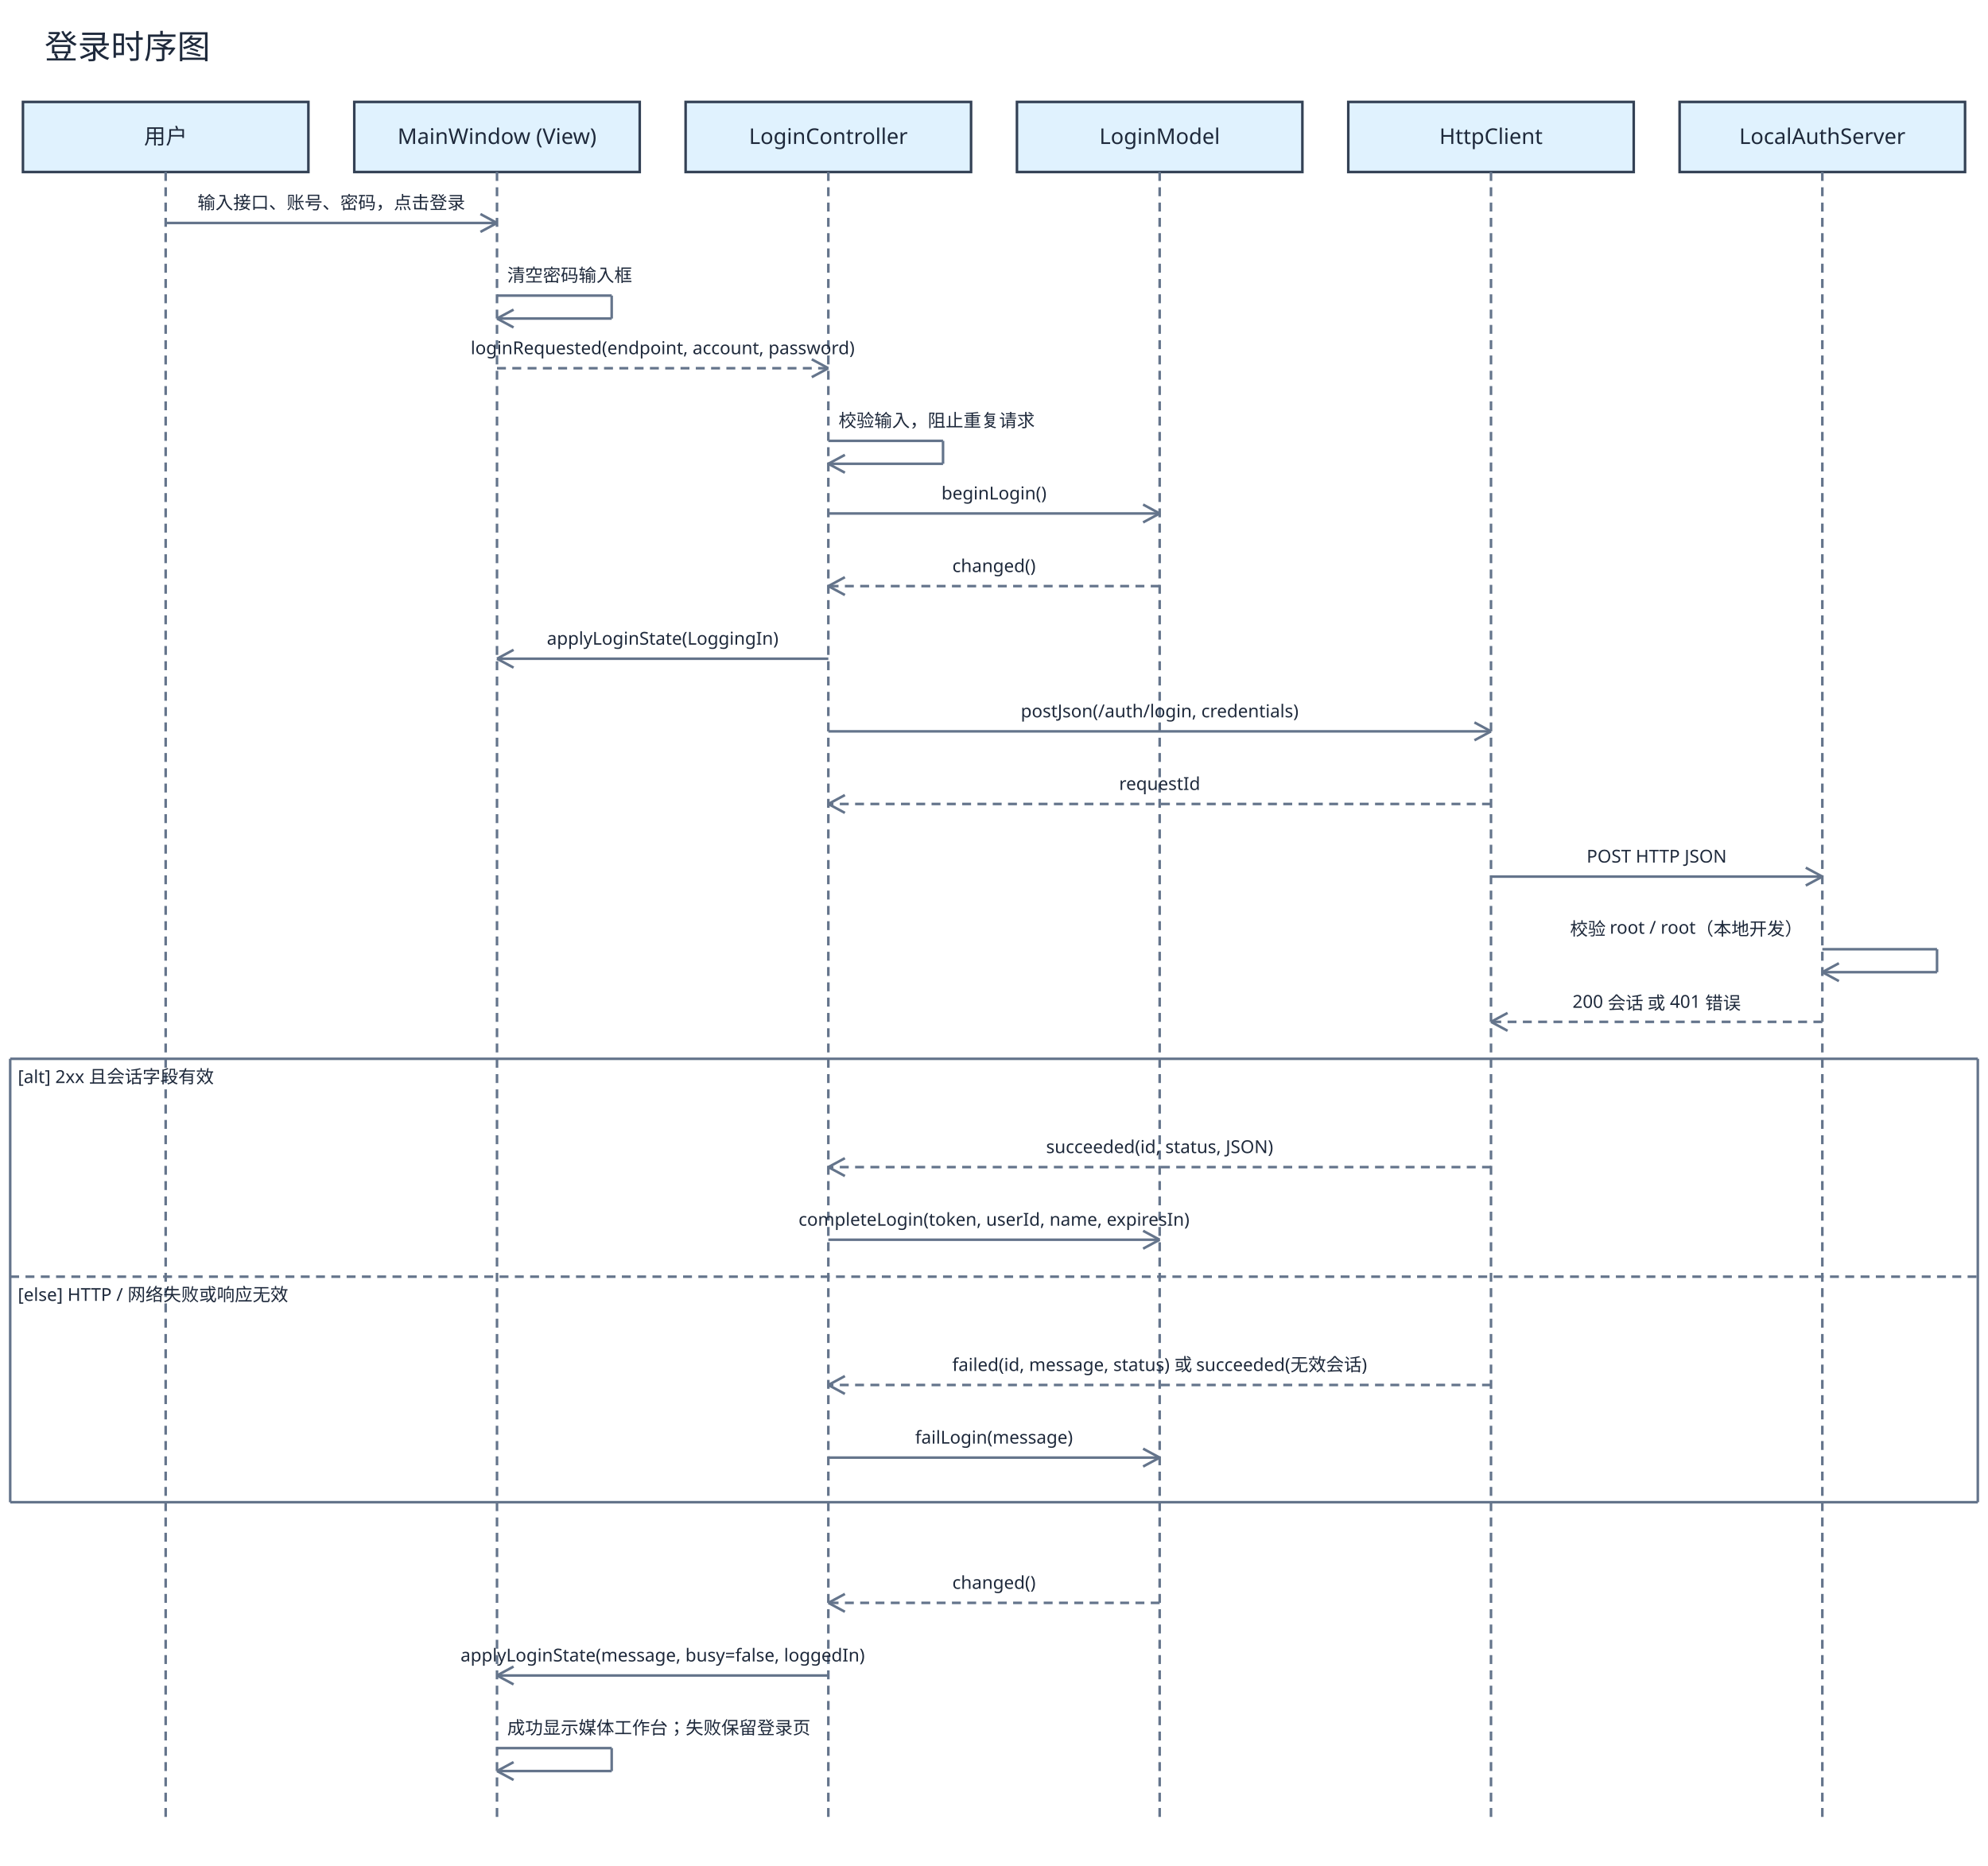
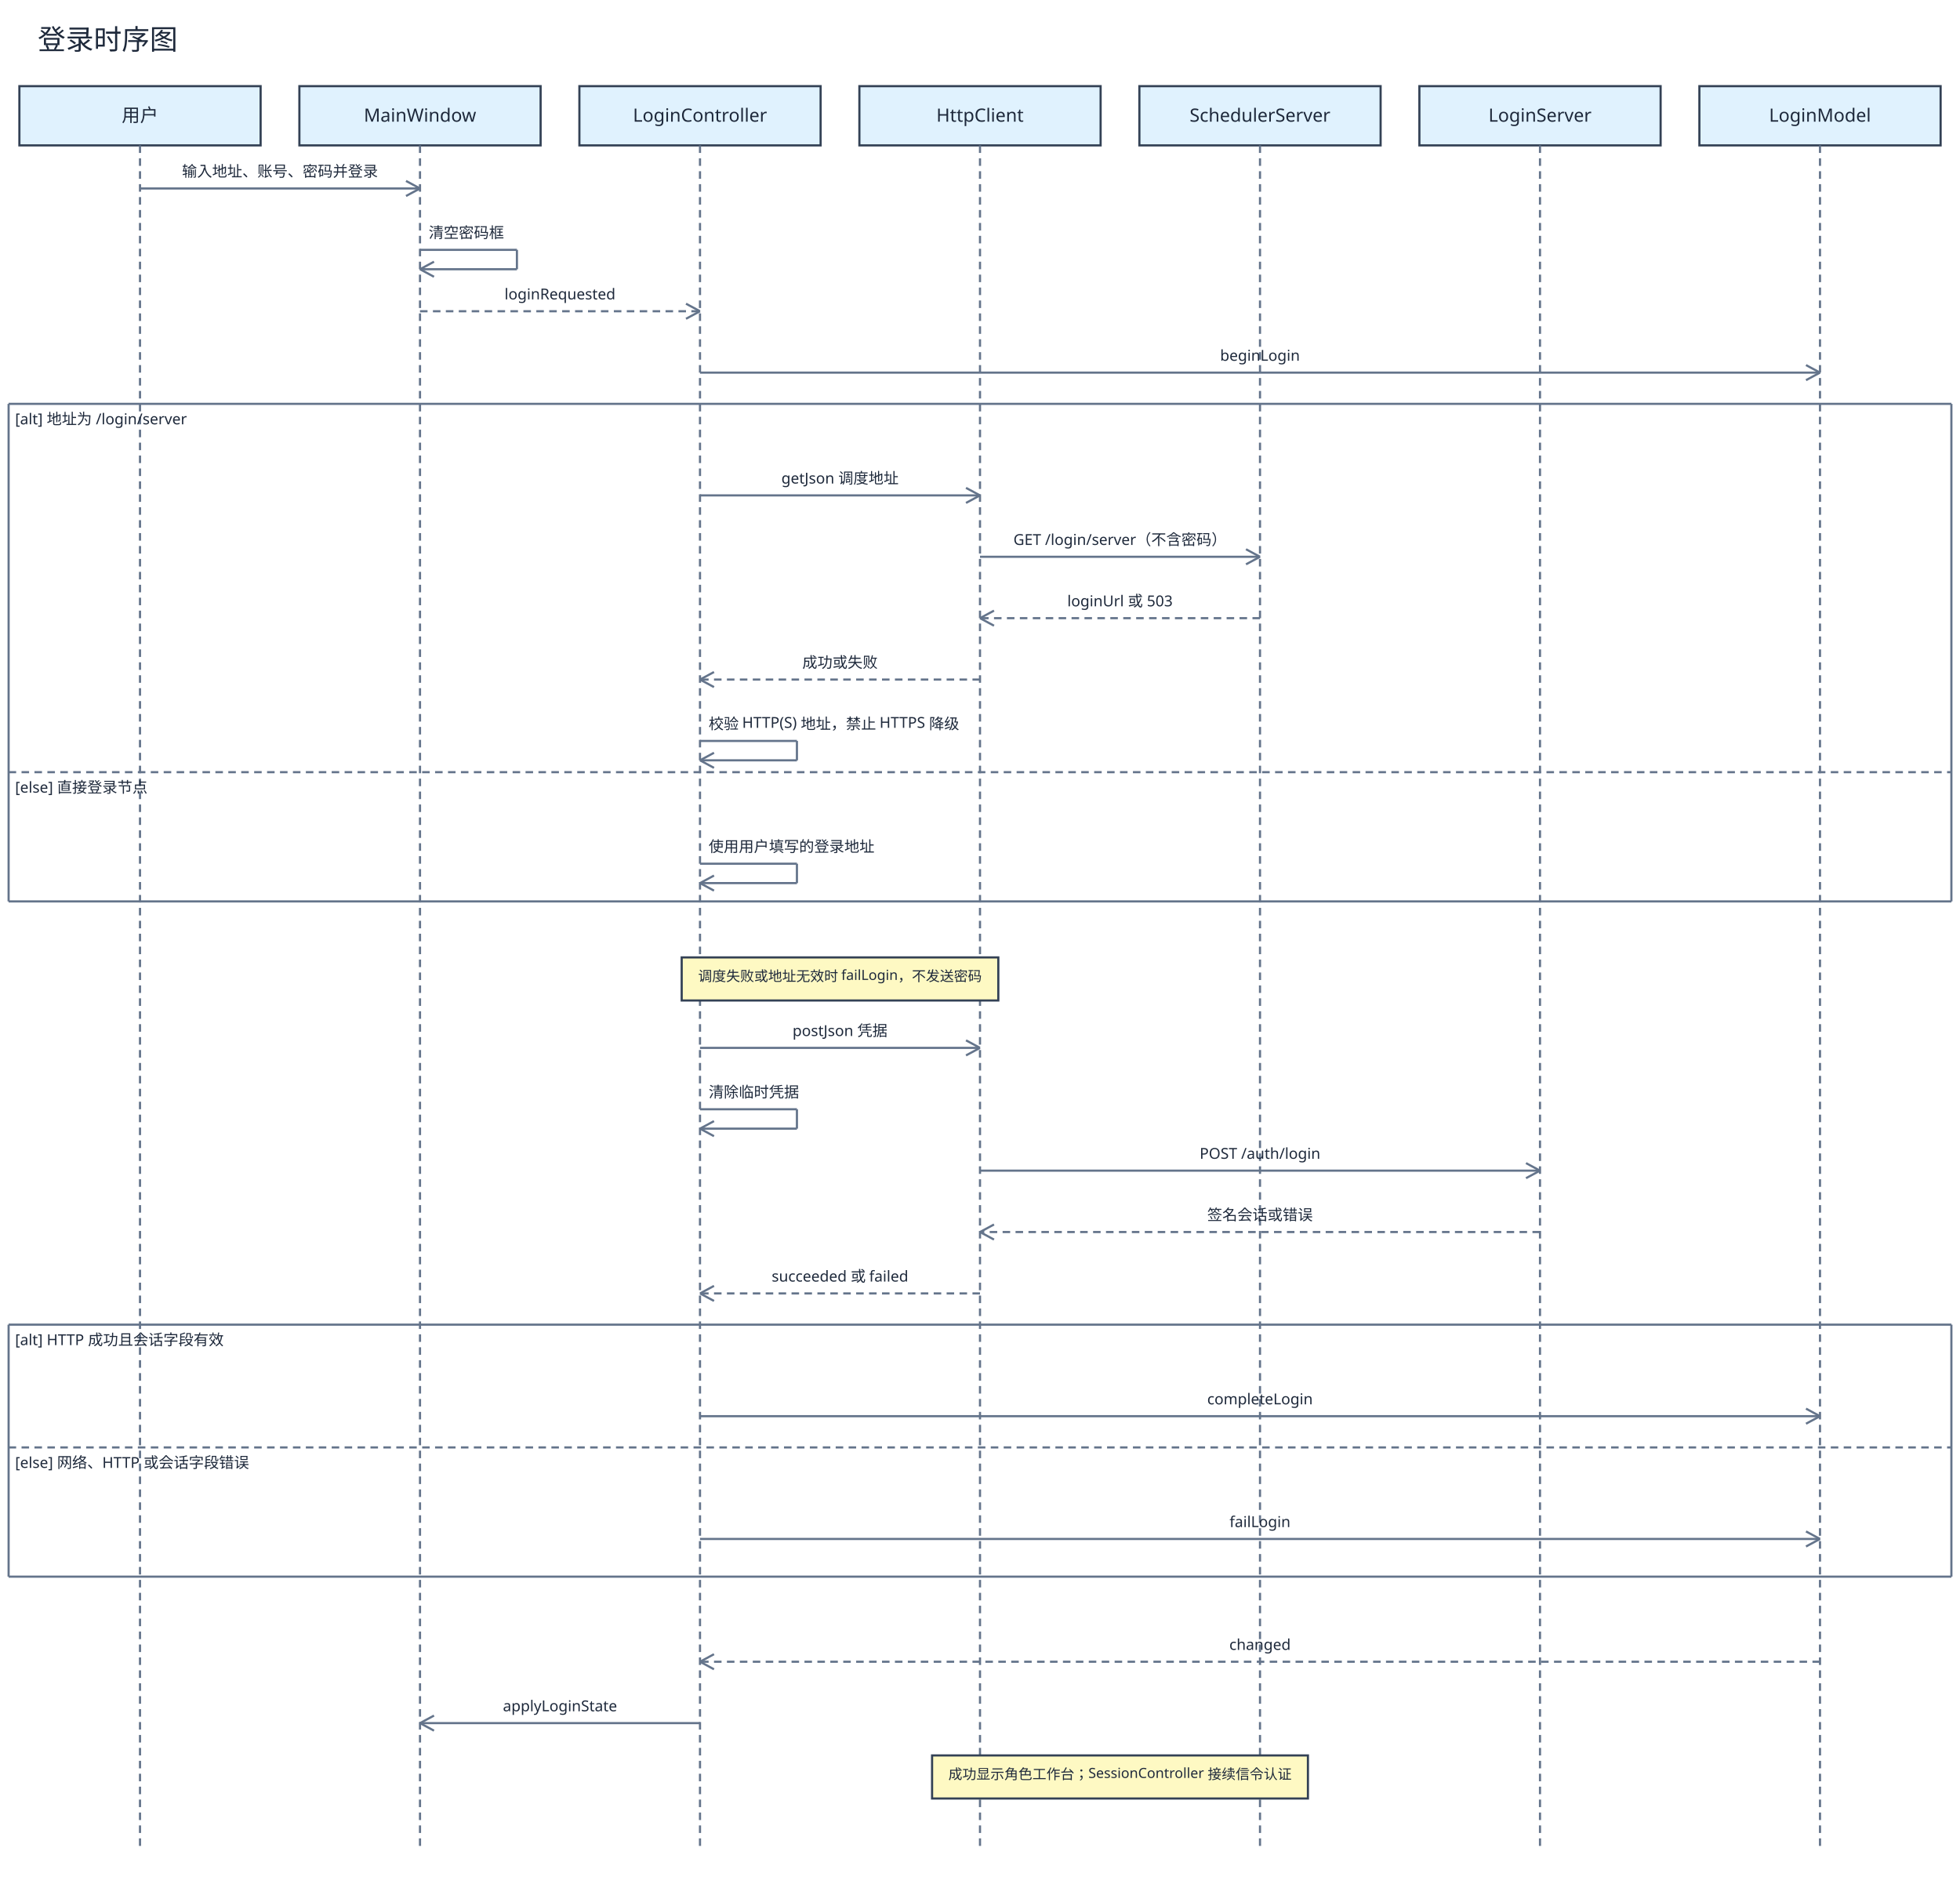
- <svg xmlns="http://www.w3.org/2000/svg" width="1560" height="1464" viewBox="0 0 1560 1464">
+ <svg xmlns="http://www.w3.org/2000/svg" width="1820" height="1749" viewBox="0 0 1820 1749">
  <text x="35" y="46" fill="#1e293b" font-family="Microsoft YaHei, sans-serif" font-size="26" text-anchor="start">登录时序图</text>
  <rect x="18.0" y="80" width="224" height="55" fill="#e0f2fe" stroke="#334155" stroke-width="2" />
  <text x="130.0" y="113" fill="#1e293b" font-family="Microsoft YaHei, sans-serif" font-size="17" text-anchor="middle">用户</text>
-   <line x1="130.0" y1="135" x2="130.0" y2="1429" stroke="#64748b" stroke-width="2" stroke-dasharray="7 5" />
+   <line x1="130.0" y1="135" x2="130.0" y2="1714" stroke="#64748b" stroke-width="2" stroke-dasharray="7 5" />
  <rect x="278.0" y="80" width="224" height="55" fill="#e0f2fe" stroke="#334155" stroke-width="2" />
-   <text x="390.0" y="113" fill="#1e293b" font-family="Microsoft YaHei, sans-serif" font-size="17" text-anchor="middle">MainWindow (View)</text>
-   <line x1="390.0" y1="135" x2="390.0" y2="1429" stroke="#64748b" stroke-width="2" stroke-dasharray="7 5" />
+   <text x="390.0" y="113" fill="#1e293b" font-family="Microsoft YaHei, sans-serif" font-size="17" text-anchor="middle">MainWindow</text>
+   <line x1="390.0" y1="135" x2="390.0" y2="1714" stroke="#64748b" stroke-width="2" stroke-dasharray="7 5" />
  <rect x="538.0" y="80" width="224" height="55" fill="#e0f2fe" stroke="#334155" stroke-width="2" />
  <text x="650.0" y="113" fill="#1e293b" font-family="Microsoft YaHei, sans-serif" font-size="17" text-anchor="middle">LoginController</text>
-   <line x1="650.0" y1="135" x2="650.0" y2="1429" stroke="#64748b" stroke-width="2" stroke-dasharray="7 5" />
+   <line x1="650.0" y1="135" x2="650.0" y2="1714" stroke="#64748b" stroke-width="2" stroke-dasharray="7 5" />
  <rect x="798.0" y="80" width="224" height="55" fill="#e0f2fe" stroke="#334155" stroke-width="2" />
-   <text x="910.0" y="113" fill="#1e293b" font-family="Microsoft YaHei, sans-serif" font-size="17" text-anchor="middle">LoginModel</text>
-   <line x1="910.0" y1="135" x2="910.0" y2="1429" stroke="#64748b" stroke-width="2" stroke-dasharray="7 5" />
+   <text x="910.0" y="113" fill="#1e293b" font-family="Microsoft YaHei, sans-serif" font-size="17" text-anchor="middle">HttpClient</text>
+   <line x1="910.0" y1="135" x2="910.0" y2="1714" stroke="#64748b" stroke-width="2" stroke-dasharray="7 5" />
  <rect x="1058.0" y="80" width="224" height="55" fill="#e0f2fe" stroke="#334155" stroke-width="2" />
-   <text x="1170.0" y="113" fill="#1e293b" font-family="Microsoft YaHei, sans-serif" font-size="17" text-anchor="middle">HttpClient</text>
-   <line x1="1170.0" y1="135" x2="1170.0" y2="1429" stroke="#64748b" stroke-width="2" stroke-dasharray="7 5" />
+   <text x="1170.0" y="113" fill="#1e293b" font-family="Microsoft YaHei, sans-serif" font-size="17" text-anchor="middle">SchedulerServer</text>
+   <line x1="1170.0" y1="135" x2="1170.0" y2="1714" stroke="#64748b" stroke-width="2" stroke-dasharray="7 5" />
  <rect x="1318.0" y="80" width="224" height="55" fill="#e0f2fe" stroke="#334155" stroke-width="2" />
-   <text x="1430.0" y="113" fill="#1e293b" font-family="Microsoft YaHei, sans-serif" font-size="17" text-anchor="middle">LocalAuthServer</text>
-   <line x1="1430.0" y1="135" x2="1430.0" y2="1429" stroke="#64748b" stroke-width="2" stroke-dasharray="7 5" />
+   <text x="1430.0" y="113" fill="#1e293b" font-family="Microsoft YaHei, sans-serif" font-size="17" text-anchor="middle">LoginServer</text>
+   <line x1="1430.0" y1="135" x2="1430.0" y2="1714" stroke="#64748b" stroke-width="2" stroke-dasharray="7 5" />
+   <rect x="1578.0" y="80" width="224" height="55" fill="#e0f2fe" stroke="#334155" stroke-width="2" />
+   <text x="1690.0" y="113" fill="#1e293b" font-family="Microsoft YaHei, sans-serif" font-size="17" text-anchor="middle">LoginModel</text>
+   <line x1="1690.0" y1="135" x2="1690.0" y2="1714" stroke="#64748b" stroke-width="2" stroke-dasharray="7 5" />
  <line x1="130.0" y1="175" x2="390.0" y2="175" stroke="#64748b" stroke-width="2" />
  <line x1="390.0" y1="175" x2="377.0" y2="182.0" stroke="#64748b" stroke-width="2" />
  <line x1="390.0" y1="175" x2="377.0" y2="168.0" stroke="#64748b" stroke-width="2" />
-   <text x="260.0" y="164" fill="#1e293b" font-family="Microsoft YaHei, sans-serif" font-size="14" text-anchor="middle">输入接口、账号、密码，点击登录</text>
+   <text x="260.0" y="164" fill="#1e293b" font-family="Microsoft YaHei, sans-serif" font-size="14" text-anchor="middle">输入地址、账号、密码并登录</text>
  <line x1="390.0" y1="232" x2="480.0" y2="232" stroke="#64748b" stroke-width="2" />
  <line x1="480.0" y1="232" x2="480.0" y2="250" stroke="#64748b" stroke-width="2" />
  <line x1="480.0" y1="250" x2="390.0" y2="250" stroke="#64748b" stroke-width="2" />
  <line x1="390.0" y1="250" x2="403.0" y2="243.0" stroke="#64748b" stroke-width="2" />
  <line x1="390.0" y1="250" x2="403.0" y2="257.0" stroke="#64748b" stroke-width="2" />
-   <text x="398.0" y="221" fill="#1e293b" font-family="Microsoft YaHei, sans-serif" font-size="14" text-anchor="start">清空密码输入框</text>
+   <text x="398.0" y="221" fill="#1e293b" font-family="Microsoft YaHei, sans-serif" font-size="14" text-anchor="start">清空密码框</text>
  <line x1="390.0" y1="289" x2="650.0" y2="289" stroke="#64748b" stroke-width="2" stroke-dasharray="7 5" />
  <line x1="650.0" y1="289" x2="637.0" y2="296.0" stroke="#64748b" stroke-width="2" />
  <line x1="650.0" y1="289" x2="637.0" y2="282.0" stroke="#64748b" stroke-width="2" />
-   <text x="520.0" y="278" fill="#1e293b" font-family="Microsoft YaHei, sans-serif" font-size="14" text-anchor="middle">loginRequested(endpoint, account, password)</text>
-   <line x1="650.0" y1="346" x2="740.0" y2="346" stroke="#64748b" stroke-width="2" />
-   <line x1="740.0" y1="346" x2="740.0" y2="364" stroke="#64748b" stroke-width="2" />
-   <line x1="740.0" y1="364" x2="650.0" y2="364" stroke="#64748b" stroke-width="2" />
-   <line x1="650.0" y1="364" x2="663.0" y2="357.0" stroke="#64748b" stroke-width="2" />
-   <line x1="650.0" y1="364" x2="663.0" y2="371.0" stroke="#64748b" stroke-width="2" />
-   <text x="658.0" y="335" fill="#1e293b" font-family="Microsoft YaHei, sans-serif" font-size="14" text-anchor="start">校验输入，阻止重复请求</text>
-   <line x1="650.0" y1="403" x2="910.0" y2="403" stroke="#64748b" stroke-width="2" />
-   <line x1="910.0" y1="403" x2="897.0" y2="410.0" stroke="#64748b" stroke-width="2" />
-   <line x1="910.0" y1="403" x2="897.0" y2="396.0" stroke="#64748b" stroke-width="2" />
-   <text x="780.0" y="392" fill="#1e293b" font-family="Microsoft YaHei, sans-serif" font-size="14" text-anchor="middle">beginLogin()</text>
-   <line x1="910.0" y1="460" x2="650.0" y2="460" stroke="#64748b" stroke-width="2" stroke-dasharray="7 5" />
-   <line x1="650.0" y1="460" x2="663.0" y2="453.0" stroke="#64748b" stroke-width="2" />
-   <line x1="650.0" y1="460" x2="663.0" y2="467.0" stroke="#64748b" stroke-width="2" />
-   <text x="780.0" y="449" fill="#1e293b" font-family="Microsoft YaHei, sans-serif" font-size="14" text-anchor="middle">changed()</text>
-   <line x1="650.0" y1="517" x2="390.0" y2="517" stroke="#64748b" stroke-width="2" />
-   <line x1="390.0" y1="517" x2="403.0" y2="510.0" stroke="#64748b" stroke-width="2" />
-   <line x1="390.0" y1="517" x2="403.0" y2="524.0" stroke="#64748b" stroke-width="2" />
-   <text x="520.0" y="506" fill="#1e293b" font-family="Microsoft YaHei, sans-serif" font-size="14" text-anchor="middle">applyLoginState(LoggingIn)</text>
-   <line x1="650.0" y1="574" x2="1170.0" y2="574" stroke="#64748b" stroke-width="2" />
-   <line x1="1170.0" y1="574" x2="1157.0" y2="581.0" stroke="#64748b" stroke-width="2" />
-   <line x1="1170.0" y1="574" x2="1157.0" y2="567.0" stroke="#64748b" stroke-width="2" />
-   <text x="910.0" y="563" fill="#1e293b" font-family="Microsoft YaHei, sans-serif" font-size="14" text-anchor="middle">postJson(/auth/login, credentials)</text>
-   <line x1="1170.0" y1="631" x2="650.0" y2="631" stroke="#64748b" stroke-width="2" stroke-dasharray="7 5" />
+   <text x="520.0" y="278" fill="#1e293b" font-family="Microsoft YaHei, sans-serif" font-size="14" text-anchor="middle">loginRequested</text>
+   <line x1="650.0" y1="346" x2="1690.0" y2="346" stroke="#64748b" stroke-width="2" />
+   <line x1="1690.0" y1="346" x2="1677.0" y2="353.0" stroke="#64748b" stroke-width="2" />
+   <line x1="1690.0" y1="346" x2="1677.0" y2="339.0" stroke="#64748b" stroke-width="2" />
+   <text x="1170.0" y="335" fill="#1e293b" font-family="Microsoft YaHei, sans-serif" font-size="14" text-anchor="middle">beginLogin</text>
+   <text x="14" y="394" fill="#1e293b" font-family="Microsoft YaHei, sans-serif" font-size="14" text-anchor="start">[alt] 地址为 /login/server</text>
+   <line x1="8" y1="375" x2="1812" y2="375" stroke="#64748b" stroke-width="2" />
+   <line x1="650.0" y1="460" x2="910.0" y2="460" stroke="#64748b" stroke-width="2" />
+   <line x1="910.0" y1="460" x2="897.0" y2="467.0" stroke="#64748b" stroke-width="2" />
+   <line x1="910.0" y1="460" x2="897.0" y2="453.0" stroke="#64748b" stroke-width="2" />
+   <text x="780.0" y="449" fill="#1e293b" font-family="Microsoft YaHei, sans-serif" font-size="14" text-anchor="middle">getJson 调度地址</text>
+   <line x1="910.0" y1="517" x2="1170.0" y2="517" stroke="#64748b" stroke-width="2" />
+   <line x1="1170.0" y1="517" x2="1157.0" y2="524.0" stroke="#64748b" stroke-width="2" />
+   <line x1="1170.0" y1="517" x2="1157.0" y2="510.0" stroke="#64748b" stroke-width="2" />
+   <text x="1040.0" y="506" fill="#1e293b" font-family="Microsoft YaHei, sans-serif" font-size="14" text-anchor="middle">GET /login/server（不含密码）</text>
+   <line x1="1170.0" y1="574" x2="910.0" y2="574" stroke="#64748b" stroke-width="2" stroke-dasharray="7 5" />
+   <line x1="910.0" y1="574" x2="923.0" y2="567.0" stroke="#64748b" stroke-width="2" />
+   <line x1="910.0" y1="574" x2="923.0" y2="581.0" stroke="#64748b" stroke-width="2" />
+   <text x="1040.0" y="563" fill="#1e293b" font-family="Microsoft YaHei, sans-serif" font-size="14" text-anchor="middle">loginUrl 或 503</text>
+   <line x1="910.0" y1="631" x2="650.0" y2="631" stroke="#64748b" stroke-width="2" stroke-dasharray="7 5" />
  <line x1="650.0" y1="631" x2="663.0" y2="624.0" stroke="#64748b" stroke-width="2" />
  <line x1="650.0" y1="631" x2="663.0" y2="638.0" stroke="#64748b" stroke-width="2" />
-   <text x="910.0" y="620" fill="#1e293b" font-family="Microsoft YaHei, sans-serif" font-size="14" text-anchor="middle">requestId</text>
-   <line x1="1170.0" y1="688" x2="1430.0" y2="688" stroke="#64748b" stroke-width="2" />
-   <line x1="1430.0" y1="688" x2="1417.0" y2="695.0" stroke="#64748b" stroke-width="2" />
-   <line x1="1430.0" y1="688" x2="1417.0" y2="681.0" stroke="#64748b" stroke-width="2" />
-   <text x="1300.0" y="677" fill="#1e293b" font-family="Microsoft YaHei, sans-serif" font-size="14" text-anchor="middle">POST HTTP JSON</text>
-   <line x1="1430.0" y1="745" x2="1520.0" y2="745" stroke="#64748b" stroke-width="2" />
-   <line x1="1520.0" y1="745" x2="1520.0" y2="763" stroke="#64748b" stroke-width="2" />
-   <line x1="1520.0" y1="763" x2="1430.0" y2="763" stroke="#64748b" stroke-width="2" />
-   <line x1="1430.0" y1="763" x2="1443.0" y2="756.0" stroke="#64748b" stroke-width="2" />
-   <line x1="1430.0" y1="763" x2="1443.0" y2="770.0" stroke="#64748b" stroke-width="2" />
-   <text x="1232.0" y="734" fill="#1e293b" font-family="Microsoft YaHei, sans-serif" font-size="14" text-anchor="start">校验 root / root（本地开发）</text>
-   <line x1="1430.0" y1="802" x2="1170.0" y2="802" stroke="#64748b" stroke-width="2" stroke-dasharray="7 5" />
-   <line x1="1170.0" y1="802" x2="1183.0" y2="795.0" stroke="#64748b" stroke-width="2" />
-   <line x1="1170.0" y1="802" x2="1183.0" y2="809.0" stroke="#64748b" stroke-width="2" />
-   <text x="1300.0" y="791" fill="#1e293b" font-family="Microsoft YaHei, sans-serif" font-size="14" text-anchor="middle">200 会话 或 401 错误</text>
-   <text x="14" y="850" fill="#1e293b" font-family="Microsoft YaHei, sans-serif" font-size="14" text-anchor="start">[alt] 2xx 且会话字段有效</text>
-   <line x1="8" y1="831" x2="1552" y2="831" stroke="#64748b" stroke-width="2" />
-   <line x1="1170.0" y1="916" x2="650.0" y2="916" stroke="#64748b" stroke-width="2" stroke-dasharray="7 5" />
-   <line x1="650.0" y1="916" x2="663.0" y2="909.0" stroke="#64748b" stroke-width="2" />
-   <line x1="650.0" y1="916" x2="663.0" y2="923.0" stroke="#64748b" stroke-width="2" />
-   <text x="910.0" y="905" fill="#1e293b" font-family="Microsoft YaHei, sans-serif" font-size="14" text-anchor="middle">succeeded(id, status, JSON)</text>
+   <text x="780.0" y="620" fill="#1e293b" font-family="Microsoft YaHei, sans-serif" font-size="14" text-anchor="middle">成功或失败</text>
+   <line x1="650.0" y1="688" x2="740.0" y2="688" stroke="#64748b" stroke-width="2" />
+   <line x1="740.0" y1="688" x2="740.0" y2="706" stroke="#64748b" stroke-width="2" />
+   <line x1="740.0" y1="706" x2="650.0" y2="706" stroke="#64748b" stroke-width="2" />
+   <line x1="650.0" y1="706" x2="663.0" y2="699.0" stroke="#64748b" stroke-width="2" />
+   <line x1="650.0" y1="706" x2="663.0" y2="713.0" stroke="#64748b" stroke-width="2" />
+   <text x="658.0" y="677" fill="#1e293b" font-family="Microsoft YaHei, sans-serif" font-size="14" text-anchor="start">校验 HTTP(S) 地址，禁止 HTTPS 降级</text>
+   <line x1="8" y1="717" x2="1812" y2="717" stroke="#64748b" stroke-width="2" stroke-dasharray="7 5" />
+   <text x="14" y="736" fill="#1e293b" font-family="Microsoft YaHei, sans-serif" font-size="14" text-anchor="start">[else] 直接登录节点</text>
+   <line x1="650.0" y1="802" x2="740.0" y2="802" stroke="#64748b" stroke-width="2" />
+   <line x1="740.0" y1="802" x2="740.0" y2="820" stroke="#64748b" stroke-width="2" />
+   <line x1="740.0" y1="820" x2="650.0" y2="820" stroke="#64748b" stroke-width="2" />
+   <line x1="650.0" y1="820" x2="663.0" y2="813.0" stroke="#64748b" stroke-width="2" />
+   <line x1="650.0" y1="820" x2="663.0" y2="827.0" stroke="#64748b" stroke-width="2" />
+   <text x="658.0" y="791" fill="#1e293b" font-family="Microsoft YaHei, sans-serif" font-size="14" text-anchor="start">使用用户填写的登录地址</text>
+   <line x1="8" y1="375" x2="8" y2="837" stroke="#64748b" stroke-width="2" />
+   <line x1="1812" y1="375" x2="1812" y2="837" stroke="#64748b" stroke-width="2" />
+   <line x1="8" y1="837" x2="1812" y2="837" stroke="#64748b" stroke-width="2" />
+   <rect x="633.0" y="889" width="294.0" height="40" fill="#fef9c3" stroke="#334155" stroke-width="2" />
+   <text x="780.0" y="911" fill="#1e293b" font-family="Microsoft YaHei, sans-serif" font-size="13" text-anchor="middle">调度失败或地址无效时 failLogin，不发送密码</text>
  <line x1="650.0" y1="973" x2="910.0" y2="973" stroke="#64748b" stroke-width="2" />
  <line x1="910.0" y1="973" x2="897.0" y2="980.0" stroke="#64748b" stroke-width="2" />
  <line x1="910.0" y1="973" x2="897.0" y2="966.0" stroke="#64748b" stroke-width="2" />
-   <text x="780.0" y="962" fill="#1e293b" font-family="Microsoft YaHei, sans-serif" font-size="14" text-anchor="middle">completeLogin(token, userId, name, expiresIn)</text>
-   <line x1="8" y1="1002" x2="1552" y2="1002" stroke="#64748b" stroke-width="2" stroke-dasharray="7 5" />
-   <text x="14" y="1021" fill="#1e293b" font-family="Microsoft YaHei, sans-serif" font-size="14" text-anchor="start">[else] HTTP / 网络失败或响应无效</text>
-   <line x1="1170.0" y1="1087" x2="650.0" y2="1087" stroke="#64748b" stroke-width="2" stroke-dasharray="7 5" />
-   <line x1="650.0" y1="1087" x2="663.0" y2="1080.0" stroke="#64748b" stroke-width="2" />
-   <line x1="650.0" y1="1087" x2="663.0" y2="1094.0" stroke="#64748b" stroke-width="2" />
-   <text x="910.0" y="1076" fill="#1e293b" font-family="Microsoft YaHei, sans-serif" font-size="14" text-anchor="middle">failed(id, message, status) 或 succeeded(无效会话)</text>
-   <line x1="650.0" y1="1144" x2="910.0" y2="1144" stroke="#64748b" stroke-width="2" />
-   <line x1="910.0" y1="1144" x2="897.0" y2="1151.0" stroke="#64748b" stroke-width="2" />
-   <line x1="910.0" y1="1144" x2="897.0" y2="1137.0" stroke="#64748b" stroke-width="2" />
-   <text x="780.0" y="1133" fill="#1e293b" font-family="Microsoft YaHei, sans-serif" font-size="14" text-anchor="middle">failLogin(message)</text>
-   <line x1="8" y1="831" x2="8" y2="1179" stroke="#64748b" stroke-width="2" />
-   <line x1="1552" y1="831" x2="1552" y2="1179" stroke="#64748b" stroke-width="2" />
-   <line x1="8" y1="1179" x2="1552" y2="1179" stroke="#64748b" stroke-width="2" />
-   <line x1="910.0" y1="1258" x2="650.0" y2="1258" stroke="#64748b" stroke-width="2" stroke-dasharray="7 5" />
-   <line x1="650.0" y1="1258" x2="663.0" y2="1251.0" stroke="#64748b" stroke-width="2" />
-   <line x1="650.0" y1="1258" x2="663.0" y2="1265.0" stroke="#64748b" stroke-width="2" />
-   <text x="780.0" y="1247" fill="#1e293b" font-family="Microsoft YaHei, sans-serif" font-size="14" text-anchor="middle">changed()</text>
-   <line x1="650.0" y1="1315" x2="390.0" y2="1315" stroke="#64748b" stroke-width="2" />
-   <line x1="390.0" y1="1315" x2="403.0" y2="1308.0" stroke="#64748b" stroke-width="2" />
-   <line x1="390.0" y1="1315" x2="403.0" y2="1322.0" stroke="#64748b" stroke-width="2" />
-   <text x="520.0" y="1304" fill="#1e293b" font-family="Microsoft YaHei, sans-serif" font-size="14" text-anchor="middle">applyLoginState(message, busy=false, loggedIn)</text>
-   <line x1="390.0" y1="1372" x2="480.0" y2="1372" stroke="#64748b" stroke-width="2" />
-   <line x1="480.0" y1="1372" x2="480.0" y2="1390" stroke="#64748b" stroke-width="2" />
-   <line x1="480.0" y1="1390" x2="390.0" y2="1390" stroke="#64748b" stroke-width="2" />
-   <line x1="390.0" y1="1390" x2="403.0" y2="1383.0" stroke="#64748b" stroke-width="2" />
-   <line x1="390.0" y1="1390" x2="403.0" y2="1397.0" stroke="#64748b" stroke-width="2" />
-   <text x="398.0" y="1361" fill="#1e293b" font-family="Microsoft YaHei, sans-serif" font-size="14" text-anchor="start">成功显示媒体工作台；失败保留登录页</text>
+   <text x="780.0" y="962" fill="#1e293b" font-family="Microsoft YaHei, sans-serif" font-size="14" text-anchor="middle">postJson 凭据</text>
+   <line x1="650.0" y1="1030" x2="740.0" y2="1030" stroke="#64748b" stroke-width="2" />
+   <line x1="740.0" y1="1030" x2="740.0" y2="1048" stroke="#64748b" stroke-width="2" />
+   <line x1="740.0" y1="1048" x2="650.0" y2="1048" stroke="#64748b" stroke-width="2" />
+   <line x1="650.0" y1="1048" x2="663.0" y2="1041.0" stroke="#64748b" stroke-width="2" />
+   <line x1="650.0" y1="1048" x2="663.0" y2="1055.0" stroke="#64748b" stroke-width="2" />
+   <text x="658.0" y="1019" fill="#1e293b" font-family="Microsoft YaHei, sans-serif" font-size="14" text-anchor="start">清除临时凭据</text>
+   <line x1="910.0" y1="1087" x2="1430.0" y2="1087" stroke="#64748b" stroke-width="2" />
+   <line x1="1430.0" y1="1087" x2="1417.0" y2="1094.0" stroke="#64748b" stroke-width="2" />
+   <line x1="1430.0" y1="1087" x2="1417.0" y2="1080.0" stroke="#64748b" stroke-width="2" />
+   <text x="1170.0" y="1076" fill="#1e293b" font-family="Microsoft YaHei, sans-serif" font-size="14" text-anchor="middle">POST /auth/login</text>
+   <line x1="1430.0" y1="1144" x2="910.0" y2="1144" stroke="#64748b" stroke-width="2" stroke-dasharray="7 5" />
+   <line x1="910.0" y1="1144" x2="923.0" y2="1137.0" stroke="#64748b" stroke-width="2" />
+   <line x1="910.0" y1="1144" x2="923.0" y2="1151.0" stroke="#64748b" stroke-width="2" />
+   <text x="1170.0" y="1133" fill="#1e293b" font-family="Microsoft YaHei, sans-serif" font-size="14" text-anchor="middle">签名会话或错误</text>
+   <line x1="910.0" y1="1201" x2="650.0" y2="1201" stroke="#64748b" stroke-width="2" stroke-dasharray="7 5" />
+   <line x1="650.0" y1="1201" x2="663.0" y2="1194.0" stroke="#64748b" stroke-width="2" />
+   <line x1="650.0" y1="1201" x2="663.0" y2="1208.0" stroke="#64748b" stroke-width="2" />
+   <text x="780.0" y="1190" fill="#1e293b" font-family="Microsoft YaHei, sans-serif" font-size="14" text-anchor="middle">succeeded 或 failed</text>
+   <text x="14" y="1249" fill="#1e293b" font-family="Microsoft YaHei, sans-serif" font-size="14" text-anchor="start">[alt] HTTP 成功且会话字段有效</text>
+   <line x1="8" y1="1230" x2="1812" y2="1230" stroke="#64748b" stroke-width="2" />
+   <line x1="650.0" y1="1315" x2="1690.0" y2="1315" stroke="#64748b" stroke-width="2" />
+   <line x1="1690.0" y1="1315" x2="1677.0" y2="1322.0" stroke="#64748b" stroke-width="2" />
+   <line x1="1690.0" y1="1315" x2="1677.0" y2="1308.0" stroke="#64748b" stroke-width="2" />
+   <text x="1170.0" y="1304" fill="#1e293b" font-family="Microsoft YaHei, sans-serif" font-size="14" text-anchor="middle">completeLogin</text>
+   <line x1="8" y1="1344" x2="1812" y2="1344" stroke="#64748b" stroke-width="2" stroke-dasharray="7 5" />
+   <text x="14" y="1363" fill="#1e293b" font-family="Microsoft YaHei, sans-serif" font-size="14" text-anchor="start">[else] 网络、HTTP 或会话字段错误</text>
+   <line x1="650.0" y1="1429" x2="1690.0" y2="1429" stroke="#64748b" stroke-width="2" />
+   <line x1="1690.0" y1="1429" x2="1677.0" y2="1436.0" stroke="#64748b" stroke-width="2" />
+   <line x1="1690.0" y1="1429" x2="1677.0" y2="1422.0" stroke="#64748b" stroke-width="2" />
+   <text x="1170.0" y="1418" fill="#1e293b" font-family="Microsoft YaHei, sans-serif" font-size="14" text-anchor="middle">failLogin</text>
+   <line x1="8" y1="1230" x2="8" y2="1464" stroke="#64748b" stroke-width="2" />
+   <line x1="1812" y1="1230" x2="1812" y2="1464" stroke="#64748b" stroke-width="2" />
+   <line x1="8" y1="1464" x2="1812" y2="1464" stroke="#64748b" stroke-width="2" />
+   <line x1="1690.0" y1="1543" x2="650.0" y2="1543" stroke="#64748b" stroke-width="2" stroke-dasharray="7 5" />
+   <line x1="650.0" y1="1543" x2="663.0" y2="1536.0" stroke="#64748b" stroke-width="2" />
+   <line x1="650.0" y1="1543" x2="663.0" y2="1550.0" stroke="#64748b" stroke-width="2" />
+   <text x="1170.0" y="1532" fill="#1e293b" font-family="Microsoft YaHei, sans-serif" font-size="14" text-anchor="middle">changed</text>
+   <line x1="650.0" y1="1600" x2="390.0" y2="1600" stroke="#64748b" stroke-width="2" />
+   <line x1="390.0" y1="1600" x2="403.0" y2="1593.0" stroke="#64748b" stroke-width="2" />
+   <line x1="390.0" y1="1600" x2="403.0" y2="1607.0" stroke="#64748b" stroke-width="2" />
+   <text x="520.0" y="1589" fill="#1e293b" font-family="Microsoft YaHei, sans-serif" font-size="14" text-anchor="middle">applyLoginState</text>
+   <rect x="865.5" y="1630" width="349.0" height="40" fill="#fef9c3" stroke="#334155" stroke-width="2" />
+   <text x="1040.0" y="1652" fill="#1e293b" font-family="Microsoft YaHei, sans-serif" font-size="13" text-anchor="middle">成功显示角色工作台；SessionController 接续信令认证</text>
</svg>
